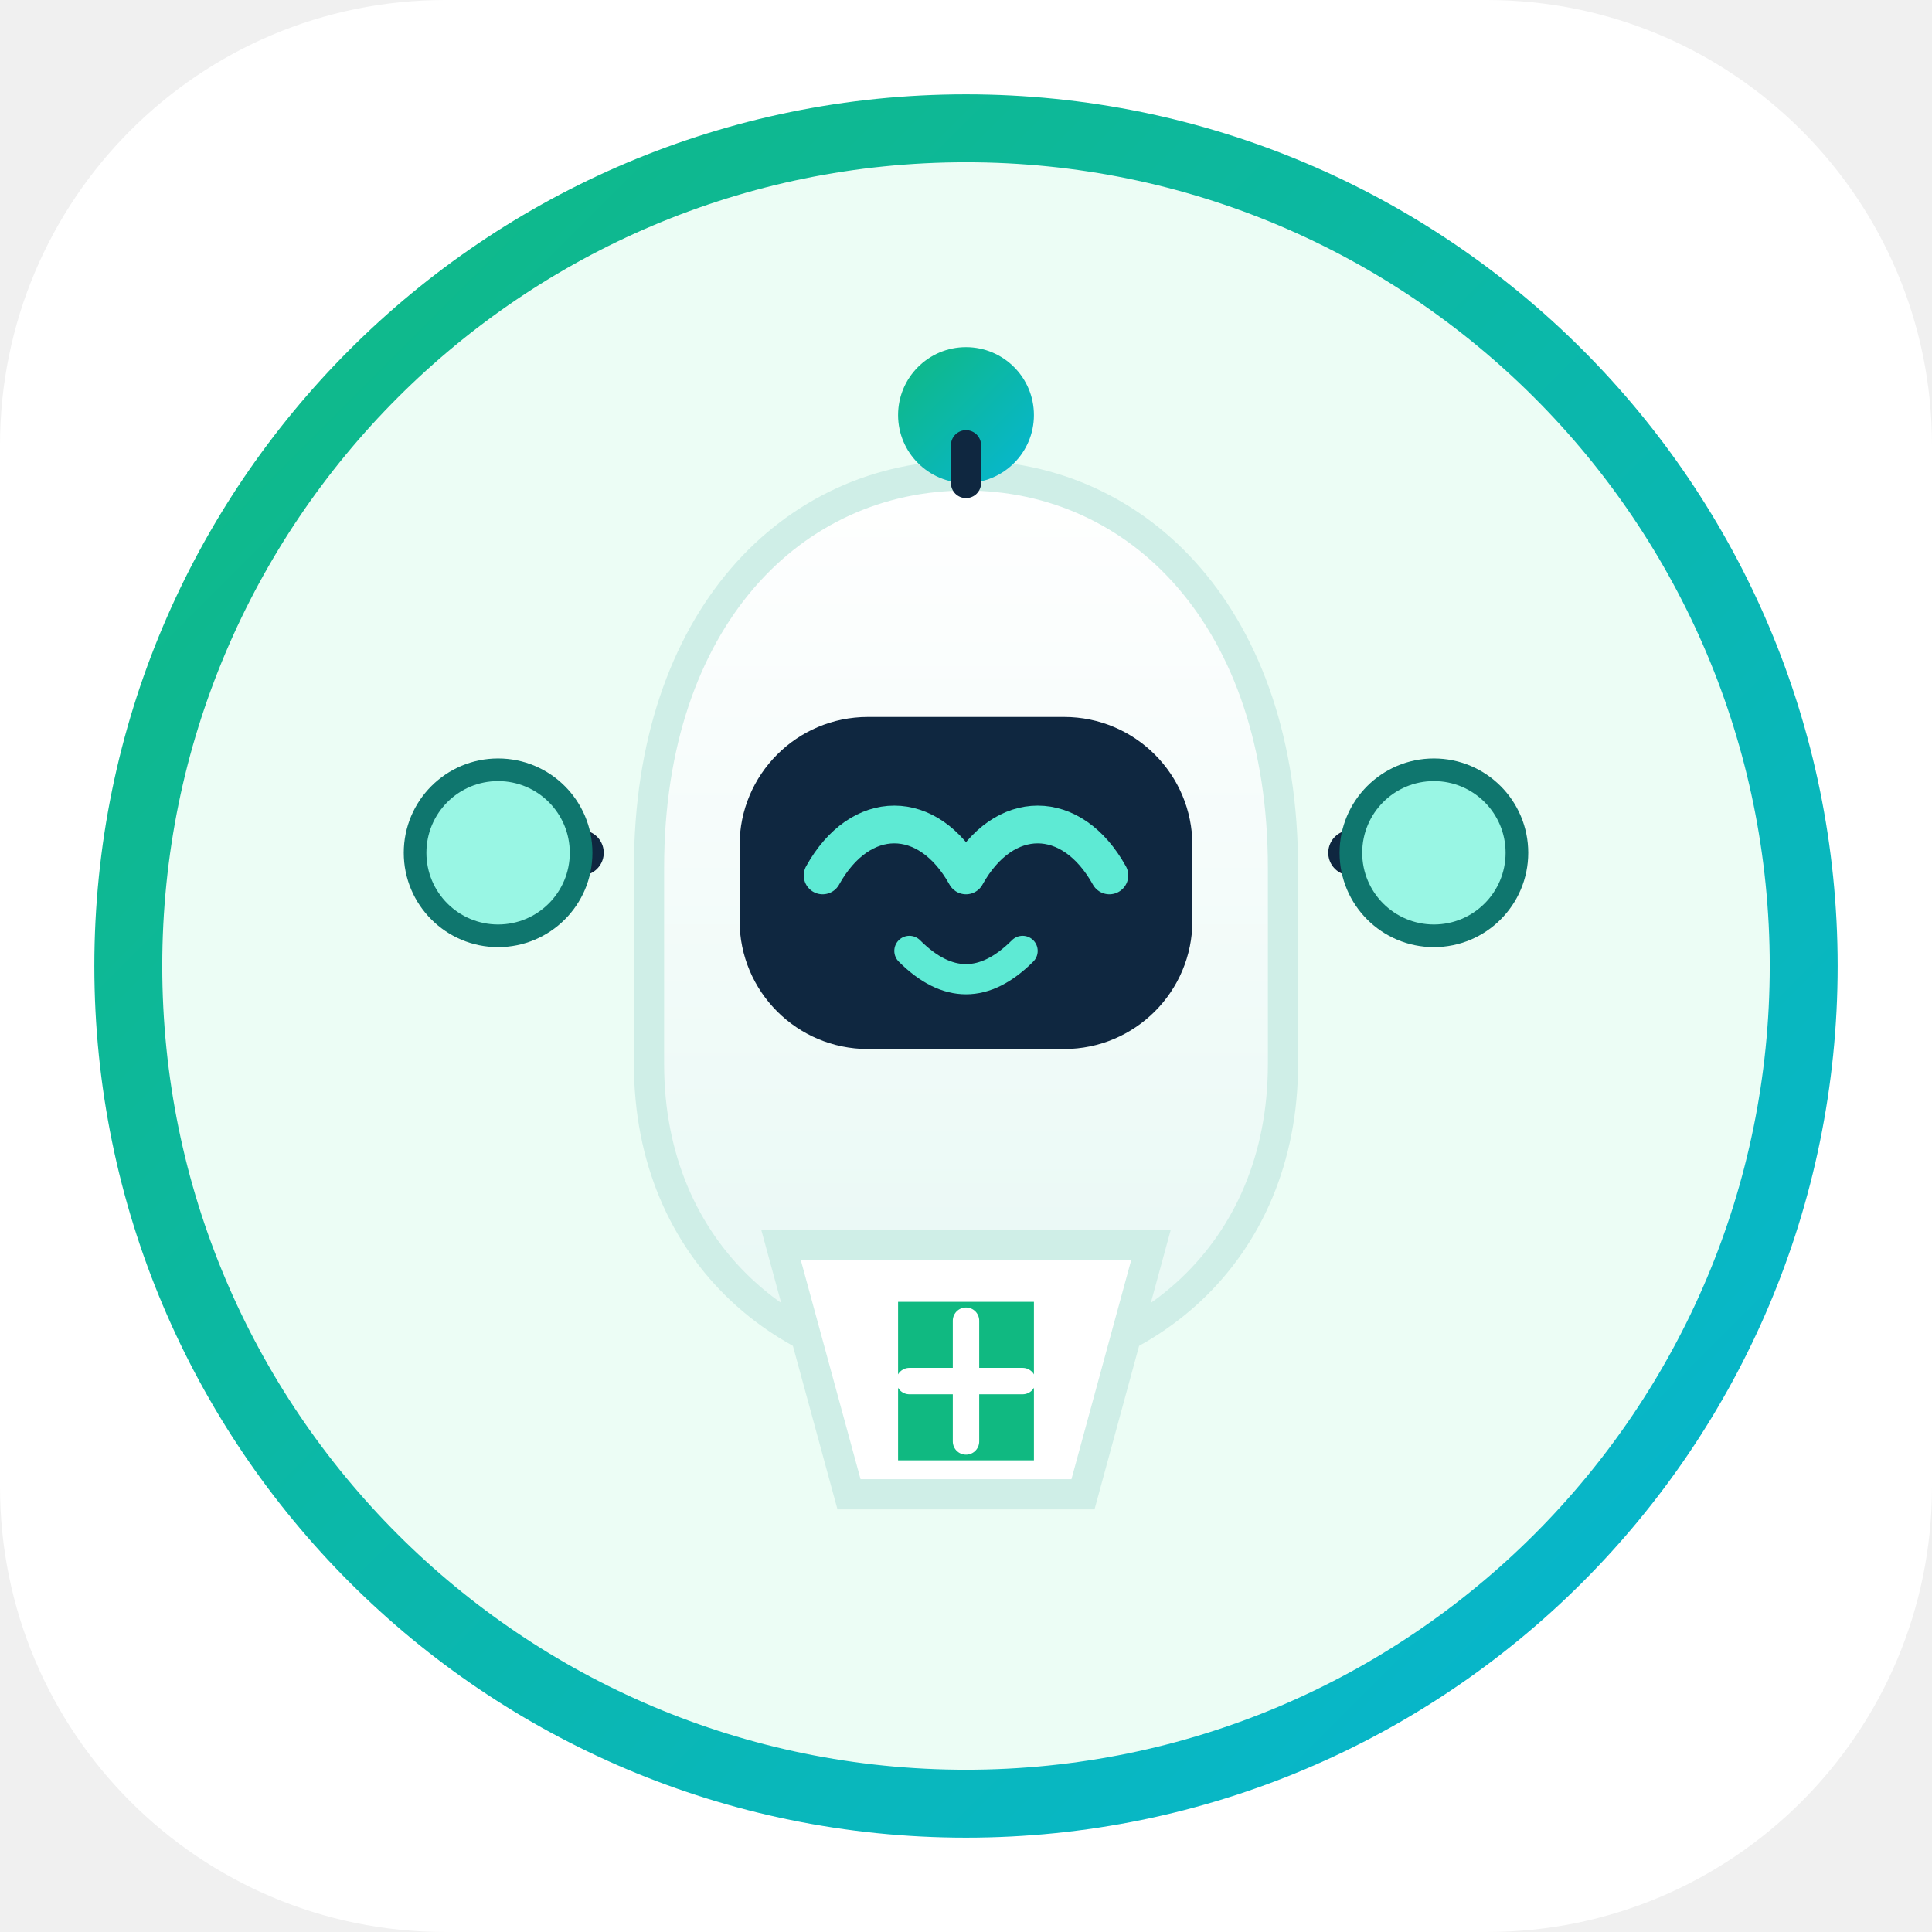
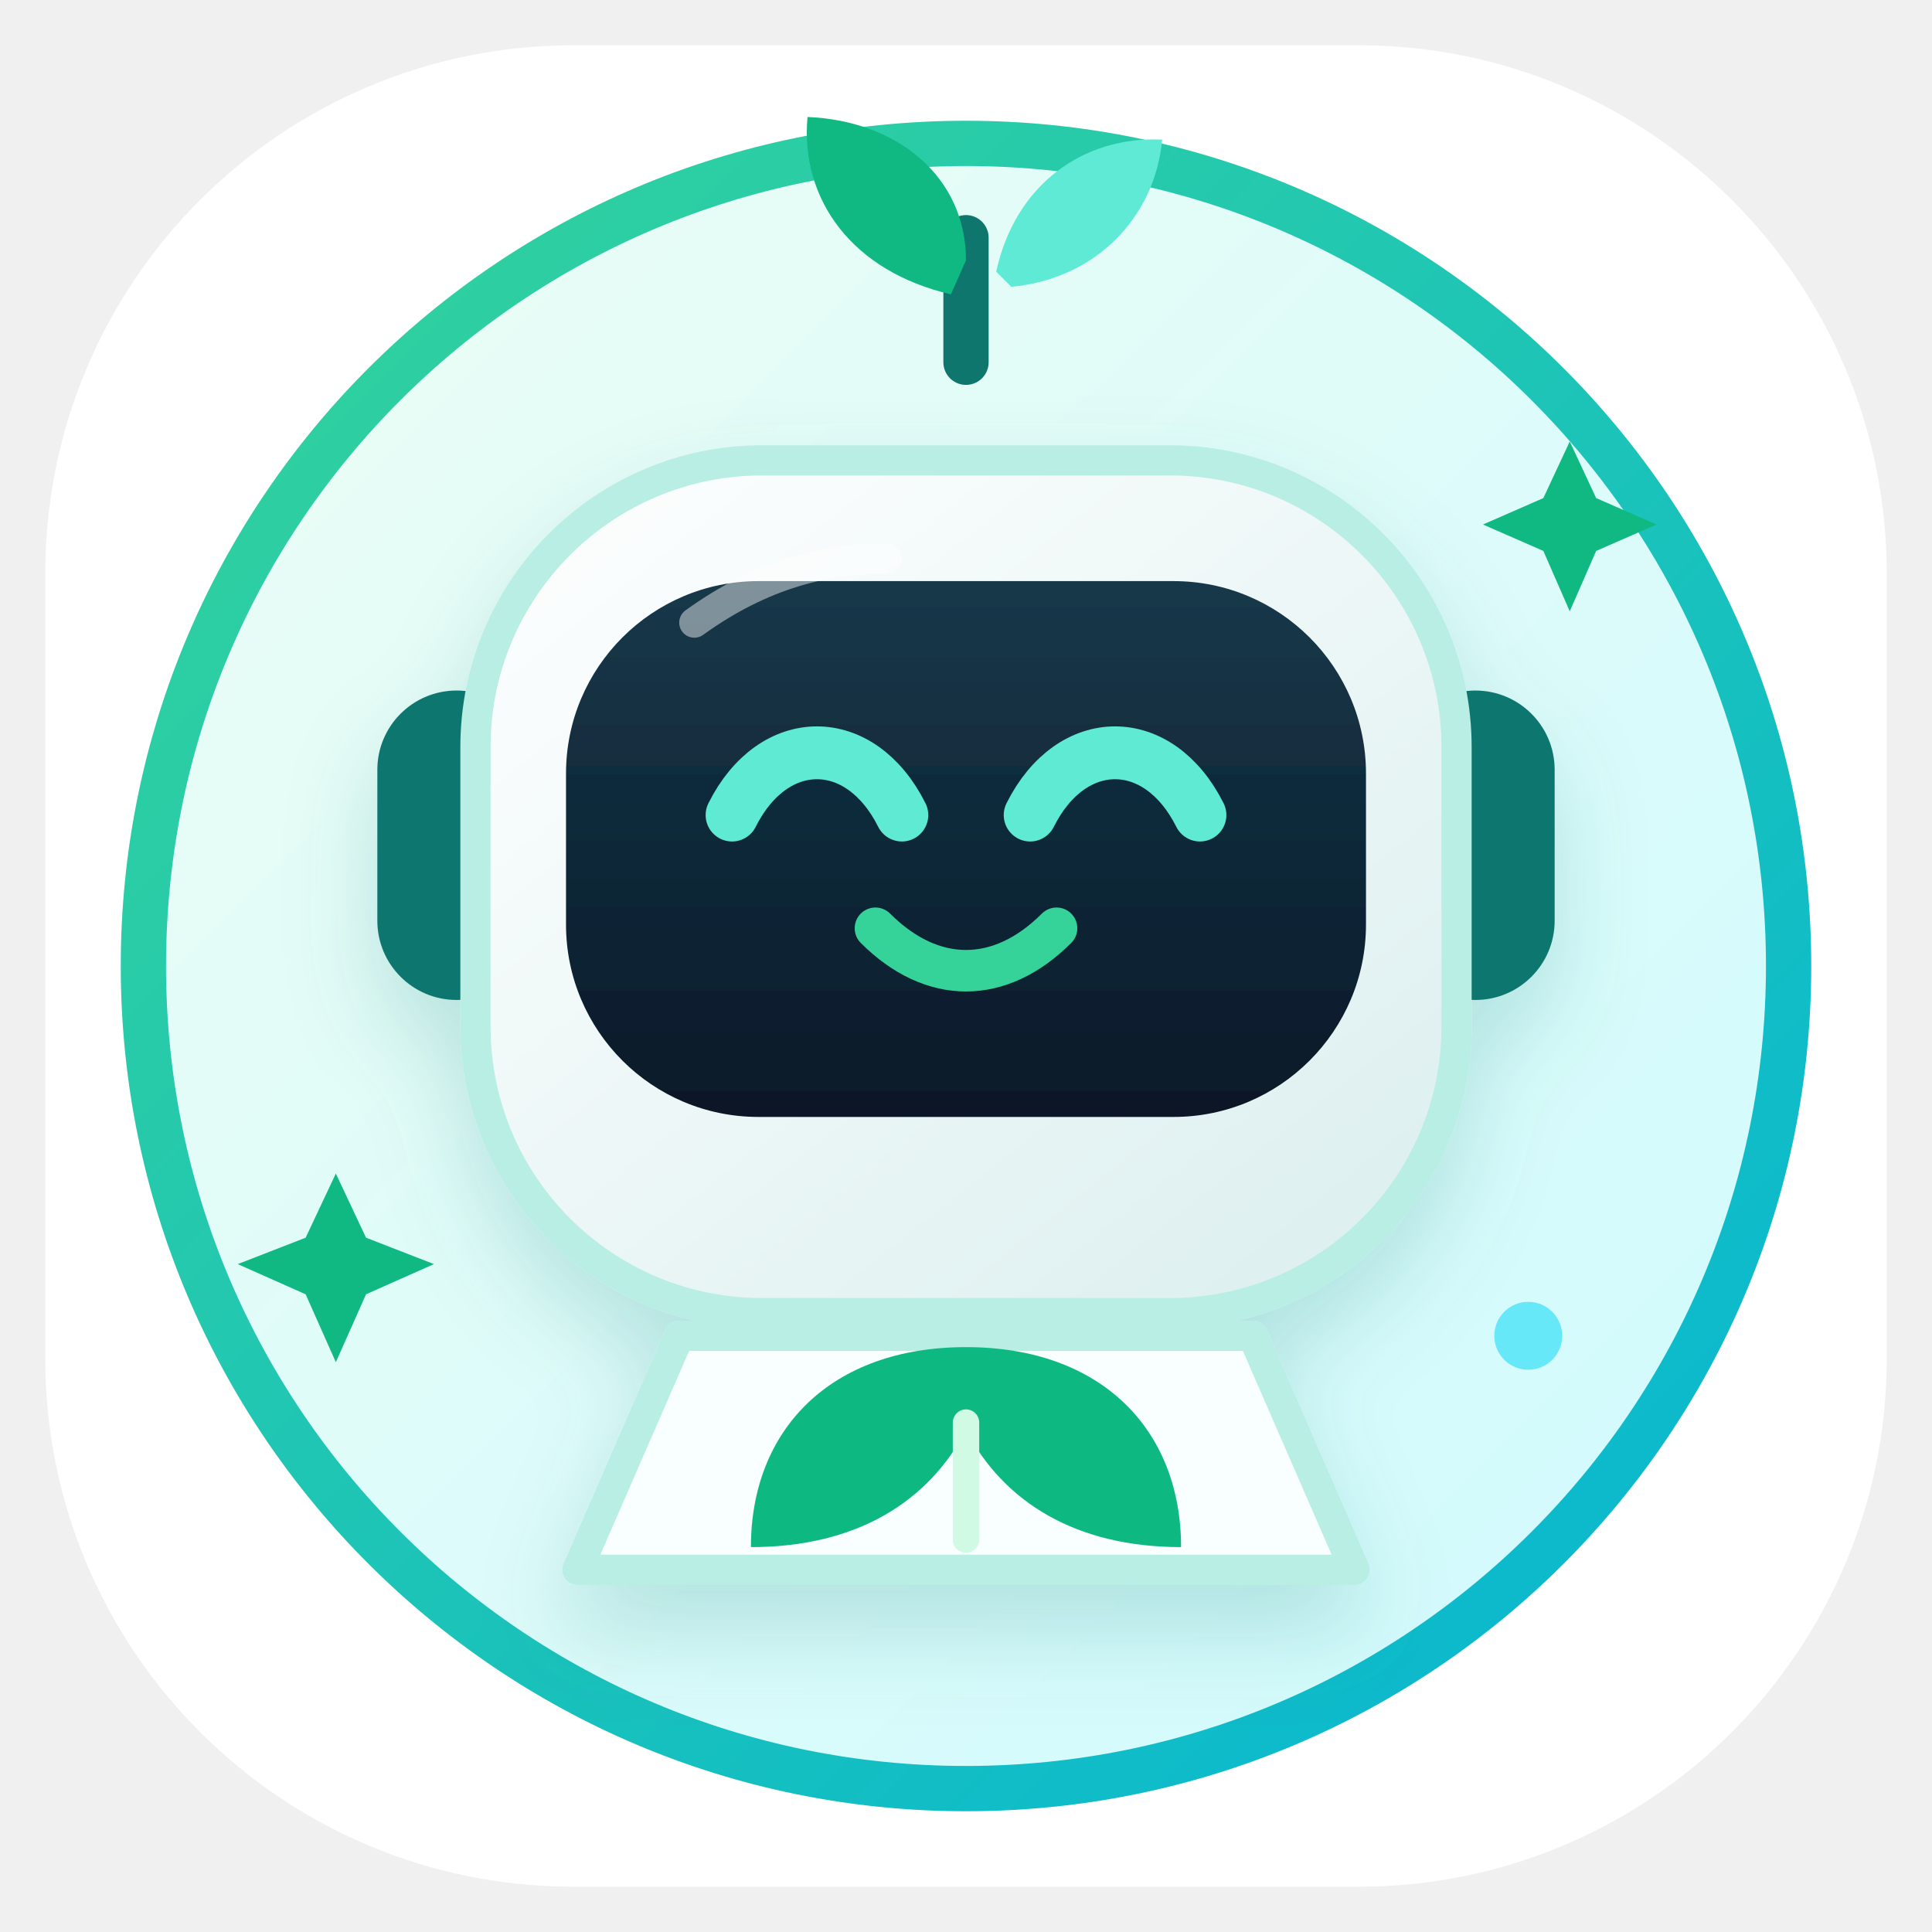
- <svg xmlns="http://www.w3.org/2000/svg" viewBox="0 0 512 512">
+ <svg xmlns="http://www.w3.org/2000/svg" viewBox="0 0 512 512" role="img" aria-label="Palia AI icon">
  <defs>
-     <linearGradient id="g" x1="0" y1="0" x2="1" y2="1">
-       <stop stop-color="#10b981" />
+     <linearGradient id="bg" x1="0" y1="0" x2="1" y2="1">
+       <stop stop-color="#ecfdf5" />
+       <stop offset="1" stop-color="#cffafe" />
+     </linearGradient>
+     <linearGradient id="ring" x1="0" y1="0" x2="1" y2="1">
+       <stop stop-color="#34d399" />
      <stop offset="1" stop-color="#06b6d4" />
    </linearGradient>
-     <linearGradient id="s" x1="0" y1="0" x2="0" y2="1">
-       <stop stop-color="#ffffff" />
-       <stop offset="1" stop-color="#e7f8f4" />
+     <linearGradient id="shell" x1="0" y1="0" x2="0.9" y2="1">
+       <stop stop-color="#fff" />
+       <stop offset="1" stop-color="#dcefeF" />
    </linearGradient>
+     <linearGradient id="visor" x1="0" y1="0" x2="0" y2="1">
+       <stop stop-color="#17384a" />
+       <stop offset="1" stop-color="#071827" />
+     </linearGradient>
+     <filter id="shadow" x="-30%" y="-30%" width="160%" height="170%">
+       <feDropShadow dx="0" dy="12" stdDeviation="12" flood-color="#0f766e" flood-opacity=".18" />
+     </filter>
  </defs>
-   <rect width="512" height="512" rx="118" fill="#fff" />
-   <circle cx="256" cy="256" r="222" fill="#ecfdf5" stroke="url(#g)" stroke-width="18" />
-   <path d="M172 230c0-66 38-104 84-104s84 38 84 104v52c0 50-37 82-84 82s-84-32-84-82z" fill="url(#s)" stroke="#cfeee7" stroke-width="8" />
-   <rect x="196" y="190" width="120" height="88" rx="34" fill="#0f2740" />
-   <path d="M218 232c10-18 28-18 38 0M256 232c10-18 28-18 38 0" fill="none" stroke="#5eead4" stroke-width="10" stroke-linecap="round" />
-   <path d="M241 252c10 10 20 10 30 0" fill="none" stroke="#5eead4" stroke-width="8" stroke-linecap="round" />
-   <circle cx="256" cy="110" r="18" fill="url(#g)" />
-   <path d="M256 128v-10" stroke="#0f2740" stroke-width="8" stroke-linecap="round" />
-   <path d="M154 226h-22M358 226h22" stroke="#0f2740" stroke-width="12" stroke-linecap="round" />
-   <circle cx="132" cy="226" r="22" fill="#99f6e4" stroke="#0f766e" stroke-width="6" />
-   <circle cx="380" cy="226" r="22" fill="#99f6e4" stroke="#0f766e" stroke-width="6" />
-   <path d="M207 330h98l-18 66h-62z" fill="#fff" stroke="#cfeee7" stroke-width="8" />
-   <path d="M238 345h36v42h-36z" fill="#10b981" />
-   <path d="M256 350v32M241 366h30" stroke="#fff" stroke-width="7" stroke-linecap="round" />
+   <rect x="12" y="12" width="488" height="488" rx="140" fill="#fff" />
+   <circle cx="256" cy="256" r="218" fill="url(#bg)" stroke="url(#ring)" stroke-width="12" />
+   <path d="M256 63v33" stroke="#0f766e" stroke-width="12" stroke-linecap="round" />
+   <path d="M252 78c-26-6-40-25-38-47 24 1 42 16 42 38" fill="#10b981" />
+   <path d="M264 72c5-23 23-36 44-35-2 21-18 37-40 39" fill="#5eead4" />
+   <g filter="url(#shadow)">
+     <rect x="100" y="183" width="42" height="82" rx="21" fill="#0f766e" />
+     <rect x="370" y="183" width="42" height="82" rx="21" fill="#0f766e" />
+     <rect x="126" y="122" width="260" height="226" rx="76" fill="url(#shell)" stroke="#b8eee4" stroke-width="8" />
+     <rect x="150" y="154" width="212" height="142" rx="51" fill="url(#visor)" />
+     <path d="M194 216c11-22 34-22 45 0M273 216c11-22 34-22 45 0" fill="none" stroke="#5eead4" stroke-width="14" stroke-linecap="round" />
+     <path d="M232 246c15 15 33 15 48 0" fill="none" stroke="#34d399" stroke-width="11" stroke-linecap="round" />
+     <path d="M184 165c18-13 35-17 51-17" fill="none" stroke="#fff" stroke-opacity=".45" stroke-width="8" stroke-linecap="round" />
+     <path d="M180 354h152l27 62H153z" fill="#f8fffe" stroke="#b8eee4" stroke-width="8" stroke-linejoin="round" />
+     <path d="M256 357c-36 0-57 22-57 53 28 0 47-12 57-31 10 19 29 31 57 31 0-31-21-53-57-53z" fill="#10b981" />
+     <path d="M256 377v31" stroke="#d1fae5" stroke-width="7" stroke-linecap="round" />
+   </g>
+   <path d="M89 311l8 17 18 7-18 8-8 18-8-18-18-8 18-7zM416 117l7 15 16 7-16 7-7 16-7-16-16-7 16-7z" fill="#10b981" />
+   <circle cx="405" cy="354" r="9" fill="#67e8f9" />
</svg>
